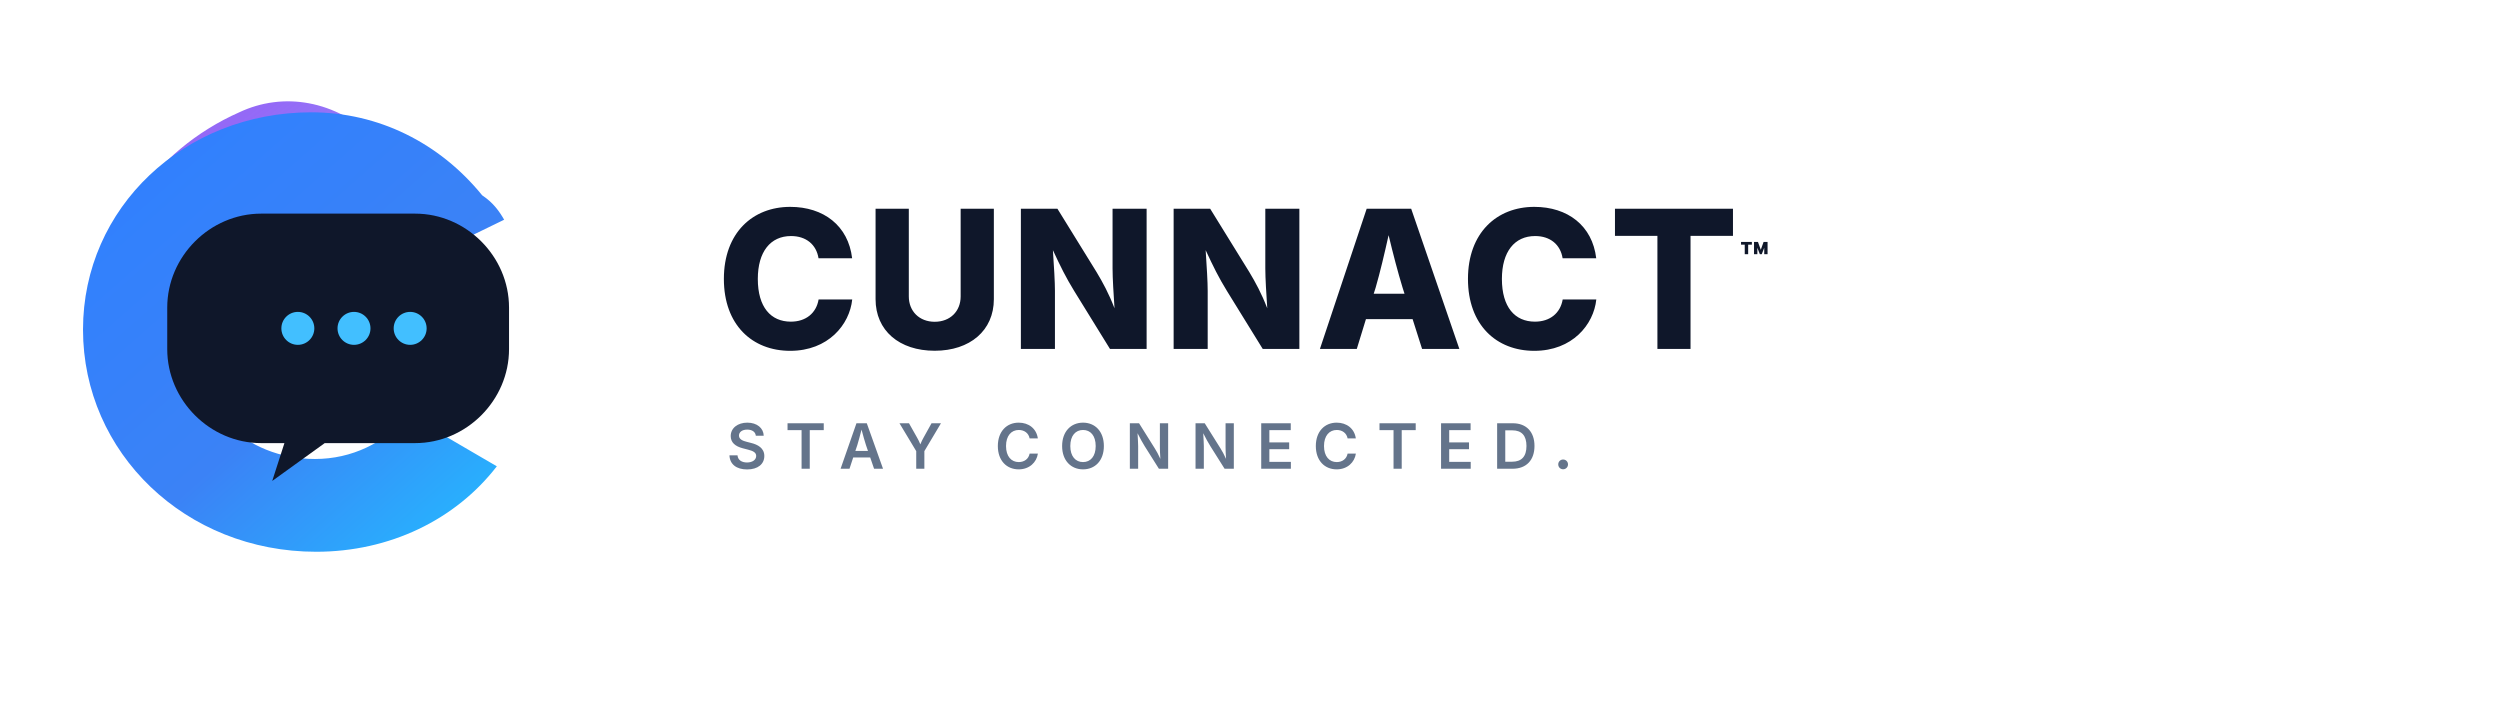
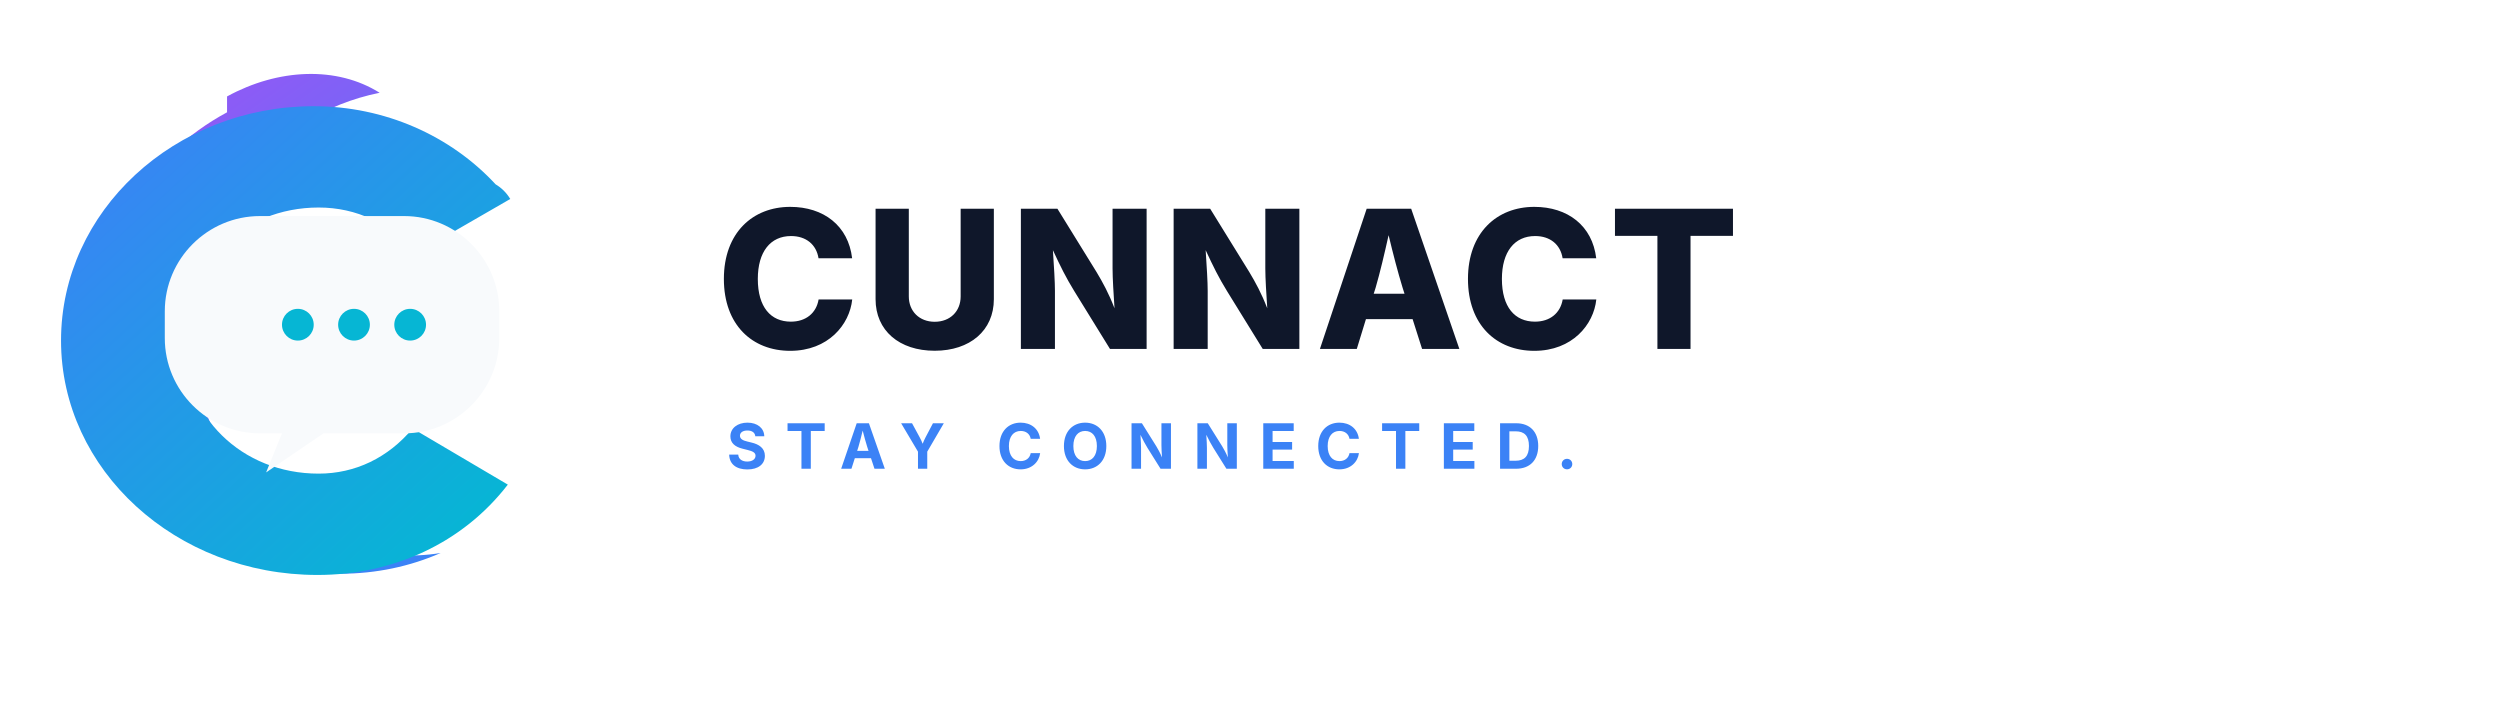
<svg xmlns="http://www.w3.org/2000/svg" viewBox="0 0 960 270" role="img" aria-labelledby="title desc">
  <svg x="0" y="0" width="240" height="240" viewBox="0 0 512 512">
    <defs>
-       <linearGradient id="main" x1="120" y1="80" x2="420" y2="420" gradientUnits="userSpaceOnUse">
-         <stop offset="0" stop-color="#2F80FF" />
-         <stop offset="0.58" stop-color="#3B82F6" />
-         <stop offset="1" stop-color="#25B8FF" />
+       <linearGradient id="main" x1="104" y1="88" x2="410" y2="422" gradientUnits="userSpaceOnUse">
+         <stop offset="0" stop-color="#3B82F6" />
+         <stop offset="1" stop-color="#06B6D4" />
      </linearGradient>
-       <linearGradient id="back" x1="130" y1="150" x2="310" y2="390" gradientUnits="userSpaceOnUse">
-         <stop offset="0" stop-color="#8B5CF6" stop-opacity=".92" />
-         <stop offset="1" stop-color="#5B67F1" stop-opacity=".55" />
+       <linearGradient id="back" x1="124" y1="132" x2="312" y2="396" gradientUnits="userSpaceOnUse">
+         <stop offset="0" stop-color="#8B5CF6" />
+         <stop offset="1" stop-color="#3B82F6" />
      </linearGradient>
    </defs>
-     <path d="M196 92c-70 31-118 99-118 175 0 93 64 165 151 178 30 5 61 2 89-8-31 3-60-2-85-13-56-25-91-80-91-144 0-84 57-151 135-164 10-2 21-3 31-2-33-32-76-39-112-22Z" fill="url(#back)" />
-     <path d="M395 160c-35-43-85-68-140-68-104 0-187 78-187 178 0 101 84 182 191 182 60 0 114-26 148-70l-72-42c-20 23-47 36-77 36-57 0-101-43-101-98s44-99 101-99c31 0 59 14 79 38l76-37c-4-7-9-14-18-20Z" fill="url(#main)" />
-     <path d="M214 175h126c42 0 77 35 77 77v34c0 42-35 77-77 77h-74l-43 31 10-31h-19c-42 0-77-35-77-77v-34c0-42 35-77 77-77Z" fill="#0F172A" />
-     <circle cx="244" cy="269" r="13.5" fill="#42BFFF" />
-     <circle cx="290" cy="269" r="13.5" fill="#42BFFF" />
-     <circle cx="336" cy="269" r="13.5" fill="#42BFFF" />
+     <path d="M186 92C121 127 78 194 78 268c0 111 90 202 201 202 29 0 57-6 82-17-24 4-48 2-70-4-79-22-135-94-135-180 0-95 66-175 155-193-35-22-83-20-125 3Z" fill="url(#back)" />
+     <path d="M406 151c-37-40-91-64-149-64-114 0-207 86-207 192s94 192 210 192c62 0 119-26 156-74l-78-46c-20 24-47 37-77 37-63 0-111-47-111-109 0-61 48-109 111-109 31 0 59 13 79 38l78-45c-3-5-7-9-12-12Z" fill="url(#main)" />
+     <path d="M213 177h118c43 0 78 35 78 78v22c0 43-35 78-78 78h-66l-47 32 13-32h-18c-43 0-78-35-78-78v-22c0-43 35-78 78-78Z" fill="#F8FAFC" />
+     <circle cx="244" cy="266" r="13" fill="#06B6D4" />
+     <circle cx="290" cy="266" r="13" fill="#06B6D4" />
+     <circle cx="336" cy="266" r="13" fill="#06B6D4" />
  </svg>
-   <text x="275" y="134" font-family="Inter, Arial, sans-serif" font-size="74" font-weight="800" letter-spacing="2" fill="#0F172A">CUNNACT<tspan dy="-28" font-size="18">™</tspan>
-   </text>
-   <text x="279" y="180" font-family="Inter, Arial, sans-serif" font-size="24" font-weight="600" letter-spacing="7" fill="#64748B">STAY CONNECTED.</text>
+   <text x="275" y="134" font-family="Inter,Arial,sans-serif" font-size="74" font-weight="800" letter-spacing="2" fill="#0F172A">CUNNACT</text>
+   <text x="279" y="180" font-family="Inter,Arial,sans-serif" font-size="24" font-weight="650" letter-spacing="7" fill="#3B82F6">STAY CONNECTED.</text>
</svg>
